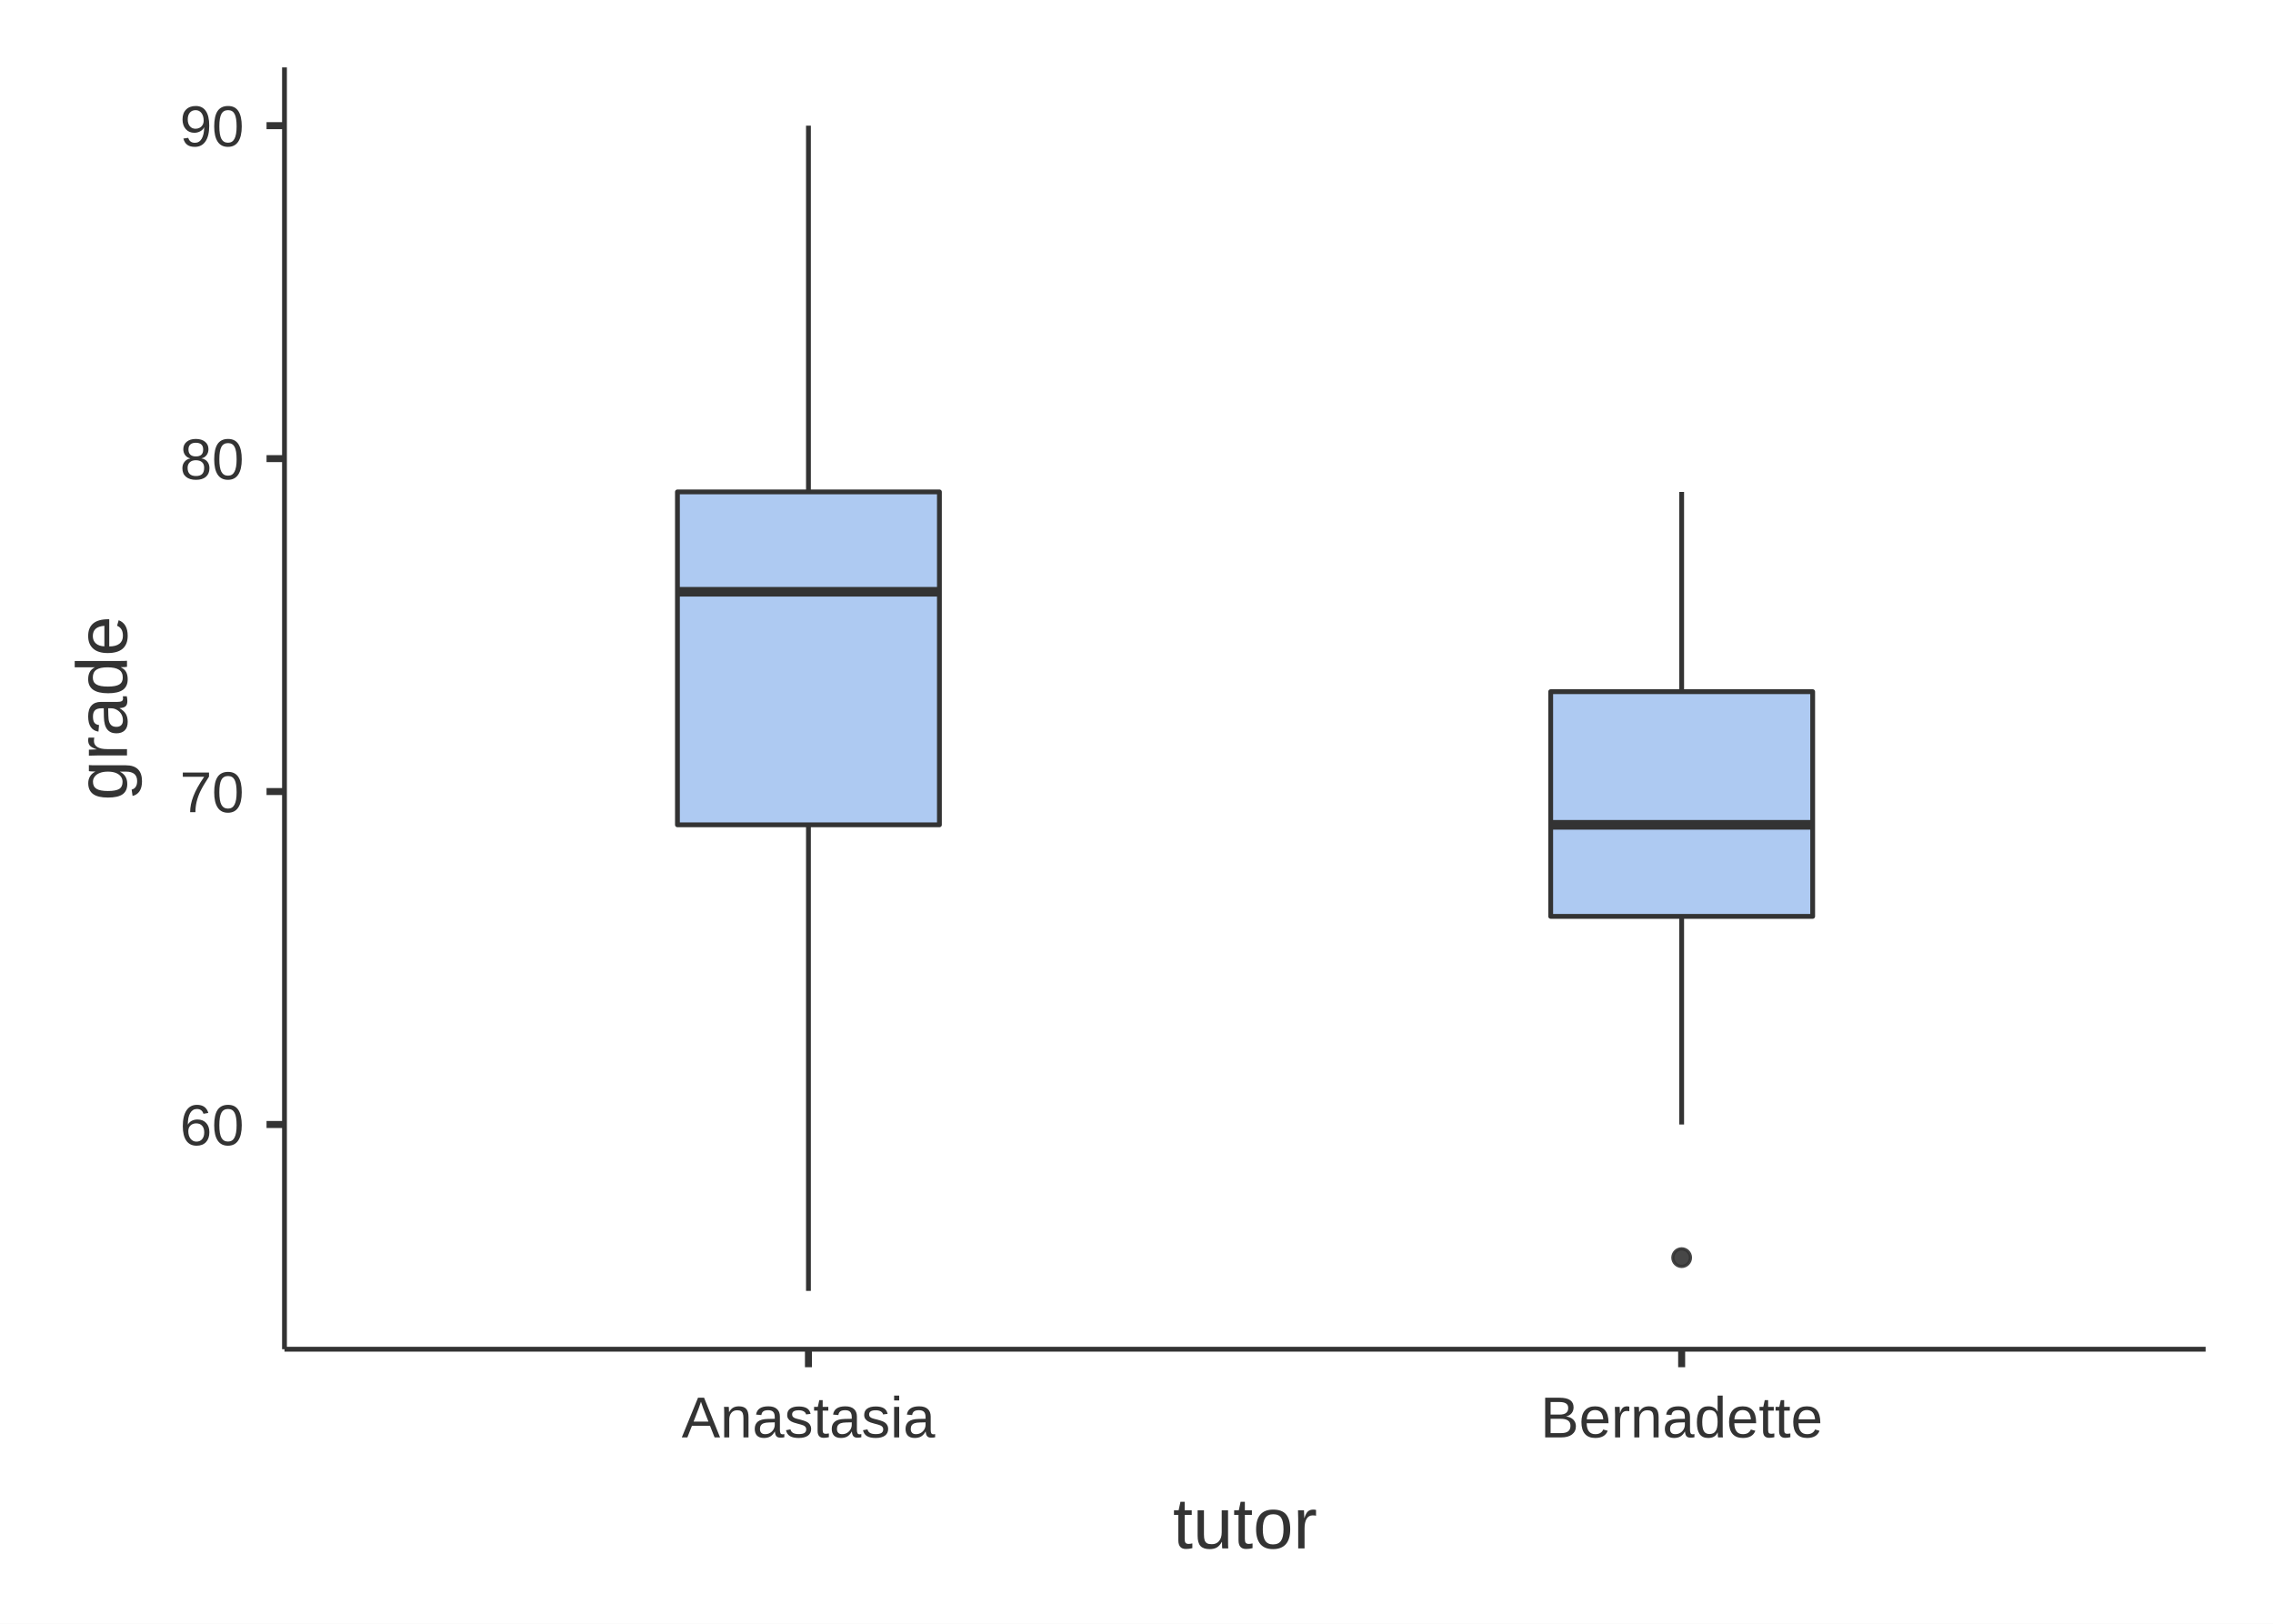
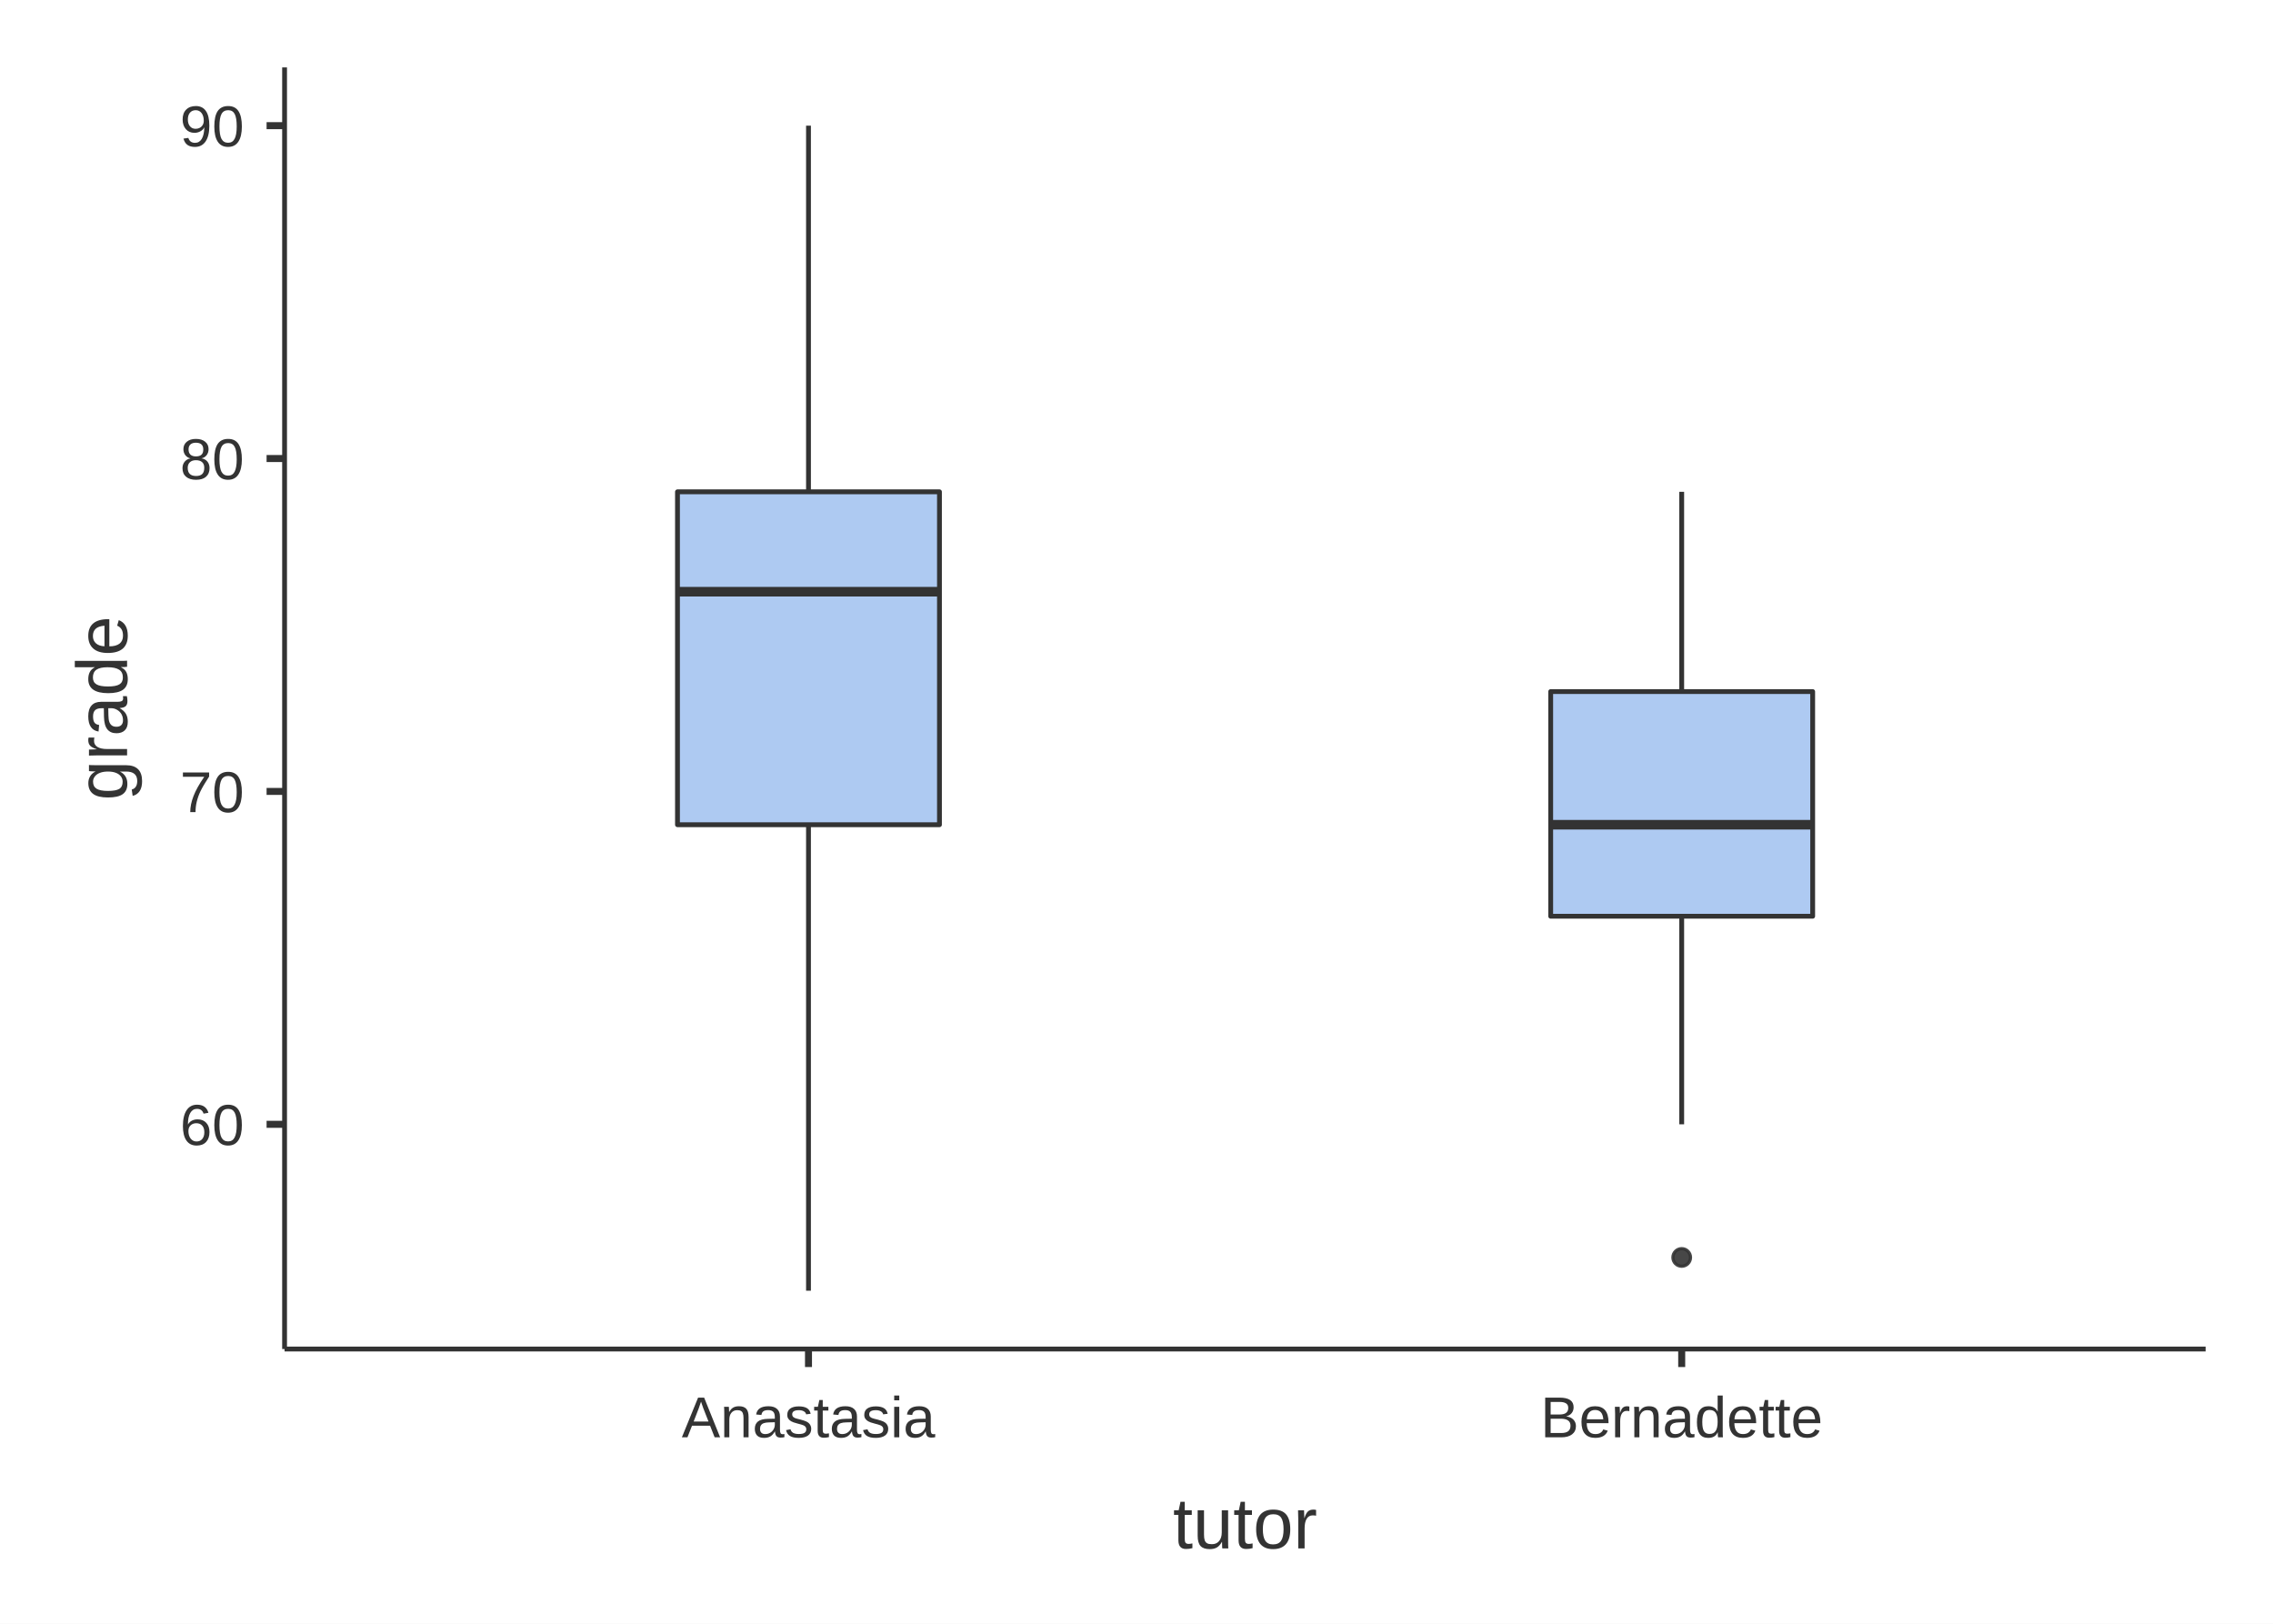
- <svg xmlns="http://www.w3.org/2000/svg" viewBox="0 0 504.00 360.00">
+ <svg xmlns="http://www.w3.org/2000/svg" class="svglite" width="504.00pt" height="360.00pt" viewBox="0 0 504.00 360.00">
  <defs>
    <style type="text/css">
-     line, polyline, polygon, path, rect, circle {
+     .svglite line, .svglite polyline, .svglite polygon, .svglite path, .svglite rect, .svglite circle {
      fill: none;
      stroke: #000000;
      stroke-linecap: round;
      stroke-linejoin: round;
      stroke-miterlimit: 10.00;
    }
  </style>
  </defs>
  <rect width="100%" height="100%" style="stroke: none; fill: #FFFFFF;" />
-   <rect x="0" y="0.00" width="504.00" height="360.00" style="stroke-width: 1.55; stroke: none;" />
  <defs>
-     <clipPath id="cpNjMuMDh8NDg5LjA2fDI5OS4xM3wxNC45NA==">
-       <rect x="63.08" y="14.94" width="425.97" height="284.19" />
-     </clipPath>
-   </defs>
-   <rect x="63.08" y="14.94" width="425.97" height="284.19" style="stroke-width: 1.55; stroke: none;" clip-path="url(#cpNjMuMDh8NDg5LjA2fDI5OS4xM3wxNC45NA==)" />
-   <line x1="179.26" y1="109.06" x2="179.26" y2="27.86" style="stroke-width: 1.07; stroke: #333333; stroke-linecap: butt;" clip-path="url(#cpNjMuMDh8NDg5LjA2fDI5OS4xM3wxNC45NA==)" />
-   <line x1="179.26" y1="182.87" x2="179.26" y2="286.21" style="stroke-width: 1.07; stroke: #333333; stroke-linecap: butt;" clip-path="url(#cpNjMuMDh8NDg5LjA2fDI5OS4xM3wxNC45NA==)" />
-   <polygon points="150.21,109.06 150.21,182.87 208.30,182.87 208.30,109.06 150.21,109.06 " style="stroke-width: 1.07; stroke: #333333; fill: #A6C4F1; fill-opacity: 0.90;" clip-path="url(#cpNjMuMDh8NDg5LjA2fDI5OS4xM3wxNC45NA==)" />
-   <line x1="150.21" y1="131.20" x2="208.30" y2="131.20" style="stroke-width: 2.13; stroke: #333333; stroke-linecap: butt;" clip-path="url(#cpNjMuMDh8NDg5LjA2fDI5OS4xM3wxNC45NA==)" />
-   <circle cx="372.88" cy="278.83" r="1.95" style="stroke-width: 0.71; stroke: #333333; stroke-opacity: 0.90; fill: #333333; fill-opacity: 0.90;" clip-path="url(#cpNjMuMDh8NDg5LjA2fDI5OS4xM3wxNC45NA==)" />
-   <line x1="372.88" y1="153.35" x2="372.88" y2="109.06" style="stroke-width: 1.07; stroke: #333333; stroke-linecap: butt;" clip-path="url(#cpNjMuMDh8NDg5LjA2fDI5OS4xM3wxNC45NA==)" />
-   <line x1="372.88" y1="203.17" x2="372.88" y2="249.31" style="stroke-width: 1.07; stroke: #333333; stroke-linecap: butt;" clip-path="url(#cpNjMuMDh8NDg5LjA2fDI5OS4xM3wxNC45NA==)" />
-   <polygon points="343.84,153.35 343.84,203.17 401.93,203.17 401.93,153.35 343.84,153.35 " style="stroke-width: 1.07; stroke: #333333; fill: #A6C4F1; fill-opacity: 0.90;" clip-path="url(#cpNjMuMDh8NDg5LjA2fDI5OS4xM3wxNC45NA==)" />
-   <line x1="343.84" y1="182.87" x2="401.93" y2="182.87" style="stroke-width: 2.13; stroke: #333333; stroke-linecap: butt;" clip-path="url(#cpNjMuMDh8NDg5LjA2fDI5OS4xM3wxNC45NA==)" />
-   <defs>
-     <clipPath id="cpMC4wMHw1MDQuMDB8MzYwLjAwfDAuMDA=">
+     <clipPath id="cpMC4wMHw1MDQuMDB8MC4wMHwzNjAuMDA=">
      <rect x="0.00" y="0.00" width="504.00" height="360.00" />
    </clipPath>
  </defs>
-   <polyline points="63.08,299.13 63.08,14.94 " style="stroke-width: 1.07; stroke: #333333; stroke-linecap: butt;" clip-path="url(#cpMC4wMHw1MDQuMDB8MzYwLjAwfDAuMDA=)" />
-   <g clip-path="url(#cpMC4wMHw1MDQuMDB8MzYwLjAwfDAuMDA=)">
-     <text x="39.88" y="253.89" style="font-size: 12.80px; fill: #333333; font-family: Arial;" textLength="14.24px" lengthAdjust="spacingAndGlyphs">60</text>
+   <g clip-path="url(#cpMC4wMHw1MDQuMDB8MC4wMHwzNjAuMDA=)">
+     <rect x="0.00" y="0.00" width="504.00" height="360.00" style="stroke-width: 1.55; stroke: none;" />
  </g>
-   <g clip-path="url(#cpMC4wMHw1MDQuMDB8MzYwLjAwfDAuMDA=)">
-     <text x="39.88" y="180.07" style="font-size: 12.80px; fill: #333333; font-family: Arial;" textLength="14.24px" lengthAdjust="spacingAndGlyphs">70</text>
+   <defs>
+     <clipPath id="cpNjMuMTB8NDg5LjA2fDE0Ljk0fDI5OS4wOQ==">
+       <rect x="63.10" y="14.94" width="425.96" height="284.15" />
+     </clipPath>
+   </defs>
+   <g clip-path="url(#cpNjMuMTB8NDg5LjA2fDE0Ljk0fDI5OS4wOQ==)">
+     <rect x="63.10" y="14.94" width="425.96" height="284.15" style="stroke-width: 1.55; stroke: none;" />
+     <line x1="179.27" y1="109.04" x2="179.27" y2="27.86" style="stroke-width: 1.07; stroke: #333333; stroke-linecap: butt;" />
+     <line x1="179.27" y1="182.85" x2="179.27" y2="286.17" style="stroke-width: 1.07; stroke: #333333; stroke-linecap: butt;" />
+     <polygon points="150.22,109.04 150.22,182.85 208.31,182.85 208.31,109.04 150.22,109.04 " style="stroke-width: 1.07; stroke: #333333; fill: #A6C4F1; fill-opacity: 0.90;" />
+     <line x1="150.22" y1="131.19" x2="208.31" y2="131.19" style="stroke-width: 2.13; stroke: #333333; stroke-linecap: butt;" />
+     <circle cx="372.89" cy="278.79" r="1.95" style="stroke-width: 0.71; stroke: #333333; stroke-opacity: 0.90; fill: #333333; fill-opacity: 0.90;" />
+     <line x1="372.89" y1="153.33" x2="372.89" y2="109.04" style="stroke-width: 1.07; stroke: #333333; stroke-linecap: butt;" />
+     <line x1="372.89" y1="203.14" x2="372.89" y2="249.27" style="stroke-width: 1.07; stroke: #333333; stroke-linecap: butt;" />
+     <polygon points="343.84,153.33 343.84,203.14 401.93,203.14 401.93,153.33 343.84,153.33 " style="stroke-width: 1.07; stroke: #333333; fill: #A6C4F1; fill-opacity: 0.90;" />
+     <line x1="343.84" y1="182.85" x2="401.93" y2="182.85" style="stroke-width: 2.13; stroke: #333333; stroke-linecap: butt;" />
  </g>
-   <g clip-path="url(#cpMC4wMHw1MDQuMDB8MzYwLjAwfDAuMDA=)">
-     <text x="39.88" y="106.26" style="font-size: 12.80px; fill: #333333; font-family: Arial;" textLength="14.24px" lengthAdjust="spacingAndGlyphs">80</text>
-   </g>
-   <g clip-path="url(#cpMC4wMHw1MDQuMDB8MzYwLjAwfDAuMDA=)">
-     <text x="39.88" y="32.44" style="font-size: 12.80px; fill: #333333; font-family: Arial;" textLength="14.24px" lengthAdjust="spacingAndGlyphs">90</text>
-   </g>
-   <polyline points="59.10,249.31 63.08,249.31 " style="stroke-width: 1.55; stroke: #333333; stroke-linecap: butt;" clip-path="url(#cpMC4wMHw1MDQuMDB8MzYwLjAwfDAuMDA=)" />
-   <polyline points="59.10,175.49 63.08,175.49 " style="stroke-width: 1.55; stroke: #333333; stroke-linecap: butt;" clip-path="url(#cpMC4wMHw1MDQuMDB8MzYwLjAwfDAuMDA=)" />
-   <polyline points="59.10,101.68 63.08,101.68 " style="stroke-width: 1.55; stroke: #333333; stroke-linecap: butt;" clip-path="url(#cpMC4wMHw1MDQuMDB8MzYwLjAwfDAuMDA=)" />
-   <polyline points="59.10,27.86 63.08,27.86 " style="stroke-width: 1.55; stroke: #333333; stroke-linecap: butt;" clip-path="url(#cpMC4wMHw1MDQuMDB8MzYwLjAwfDAuMDA=)" />
-   <polyline points="63.08,299.13 489.06,299.13 " style="stroke-width: 1.07; stroke: #333333; stroke-linecap: butt;" clip-path="url(#cpMC4wMHw1MDQuMDB8MzYwLjAwfDAuMDA=)" />
-   <polyline points="179.26,303.12 179.26,299.13 " style="stroke-width: 1.55; stroke: #333333; stroke-linecap: butt;" clip-path="url(#cpMC4wMHw1MDQuMDB8MzYwLjAwfDAuMDA=)" />
-   <polyline points="372.88,303.12 372.88,299.13 " style="stroke-width: 1.55; stroke: #333333; stroke-linecap: butt;" clip-path="url(#cpMC4wMHw1MDQuMDB8MzYwLjAwfDAuMDA=)" />
-   <g clip-path="url(#cpMC4wMHw1MDQuMDB8MzYwLjAwfDAuMDA=)">
-     <text x="151.15" y="318.69" style="font-size: 12.80px; fill: #333333; font-family: Arial;" textLength="56.21px" lengthAdjust="spacingAndGlyphs">Anastasia</text>
-   </g>
-   <g clip-path="url(#cpMC4wMHw1MDQuMDB8MzYwLjAwfDAuMDA=)">
-     <text x="341.57" y="318.69" style="font-size: 12.80px; fill: #333333; font-family: Arial;" textLength="62.62px" lengthAdjust="spacingAndGlyphs">Bernadette</text>
-   </g>
-   <g clip-path="url(#cpMC4wMHw1MDQuMDB8MzYwLjAwfDAuMDA=)">
-     <text x="260.06" y="343.30" style="font-size: 16.00px; fill: #333333; font-family: Arial;" textLength="32.02px" lengthAdjust="spacingAndGlyphs">tutor</text>
-   </g>
-   <g clip-path="url(#cpMC4wMHw1MDQuMDB8MzYwLjAwfDAuMDA=)">
-     <text transform="translate(28.16,177.50) rotate(-90)" style="font-size: 16.00px; fill: #333333; font-family: Arial;" textLength="40.92px" lengthAdjust="spacingAndGlyphs">grade</text>
+   <g clip-path="url(#cpMC4wMHw1MDQuMDB8MC4wMHwzNjAuMDA=)">
+     <polyline points="63.10,299.09 63.10,14.94 " style="stroke-width: 1.07; stroke: #333333; stroke-linecap: butt;" />
+     <text x="47.02" y="253.86" text-anchor="middle" style="font-size: 12.80px; fill: #333333; font-family: Arial;" textLength="14.23px" lengthAdjust="spacingAndGlyphs">60</text>
+     <text x="47.02" y="180.06" text-anchor="middle" style="font-size: 12.80px; fill: #333333; font-family: Arial;" textLength="14.23px" lengthAdjust="spacingAndGlyphs">70</text>
+     <text x="47.02" y="106.25" text-anchor="middle" style="font-size: 12.80px; fill: #333333; font-family: Arial;" textLength="14.23px" lengthAdjust="spacingAndGlyphs">80</text>
+     <text x="47.02" y="32.45" text-anchor="middle" style="font-size: 12.80px; fill: #333333; font-family: Arial;" textLength="14.23px" lengthAdjust="spacingAndGlyphs">90</text>
+     <polyline points="59.11,249.27 63.10,249.27 " style="stroke-width: 1.55; stroke: #333333; stroke-linecap: butt;" />
+     <polyline points="59.11,175.47 63.10,175.47 " style="stroke-width: 1.55; stroke: #333333; stroke-linecap: butt;" />
+     <polyline points="59.11,101.66 63.10,101.66 " style="stroke-width: 1.55; stroke: #333333; stroke-linecap: butt;" />
+     <polyline points="59.11,27.86 63.10,27.86 " style="stroke-width: 1.55; stroke: #333333; stroke-linecap: butt;" />
+     <polyline points="63.10,299.09 489.06,299.09 " style="stroke-width: 1.07; stroke: #333333; stroke-linecap: butt;" />
+     <polyline points="179.27,303.08 179.27,299.09 " style="stroke-width: 1.55; stroke: #333333; stroke-linecap: butt;" />
+     <polyline points="372.89,303.08 372.89,299.09 " style="stroke-width: 1.55; stroke: #333333; stroke-linecap: butt;" />
+     <text x="179.27" y="318.67" text-anchor="middle" style="font-size: 12.80px; fill: #333333; font-family: Arial;" textLength="56.19px" lengthAdjust="spacingAndGlyphs">Anastasia</text>
+     <text x="372.89" y="318.67" text-anchor="middle" style="font-size: 12.80px; fill: #333333; font-family: Arial;" textLength="62.59px" lengthAdjust="spacingAndGlyphs">Bernadette</text>
+     <text x="276.08" y="343.30" text-anchor="middle" style="font-size: 16.00px; fill: #333333; font-family: Arial;" textLength="32.01px" lengthAdjust="spacingAndGlyphs">tutor</text>
+     <text transform="translate(28.18,157.02) rotate(-90)" text-anchor="middle" style="font-size: 16.00px; fill: #333333; font-family: Arial;" textLength="40.92px" lengthAdjust="spacingAndGlyphs">grade</text>
  </g>
</svg>
